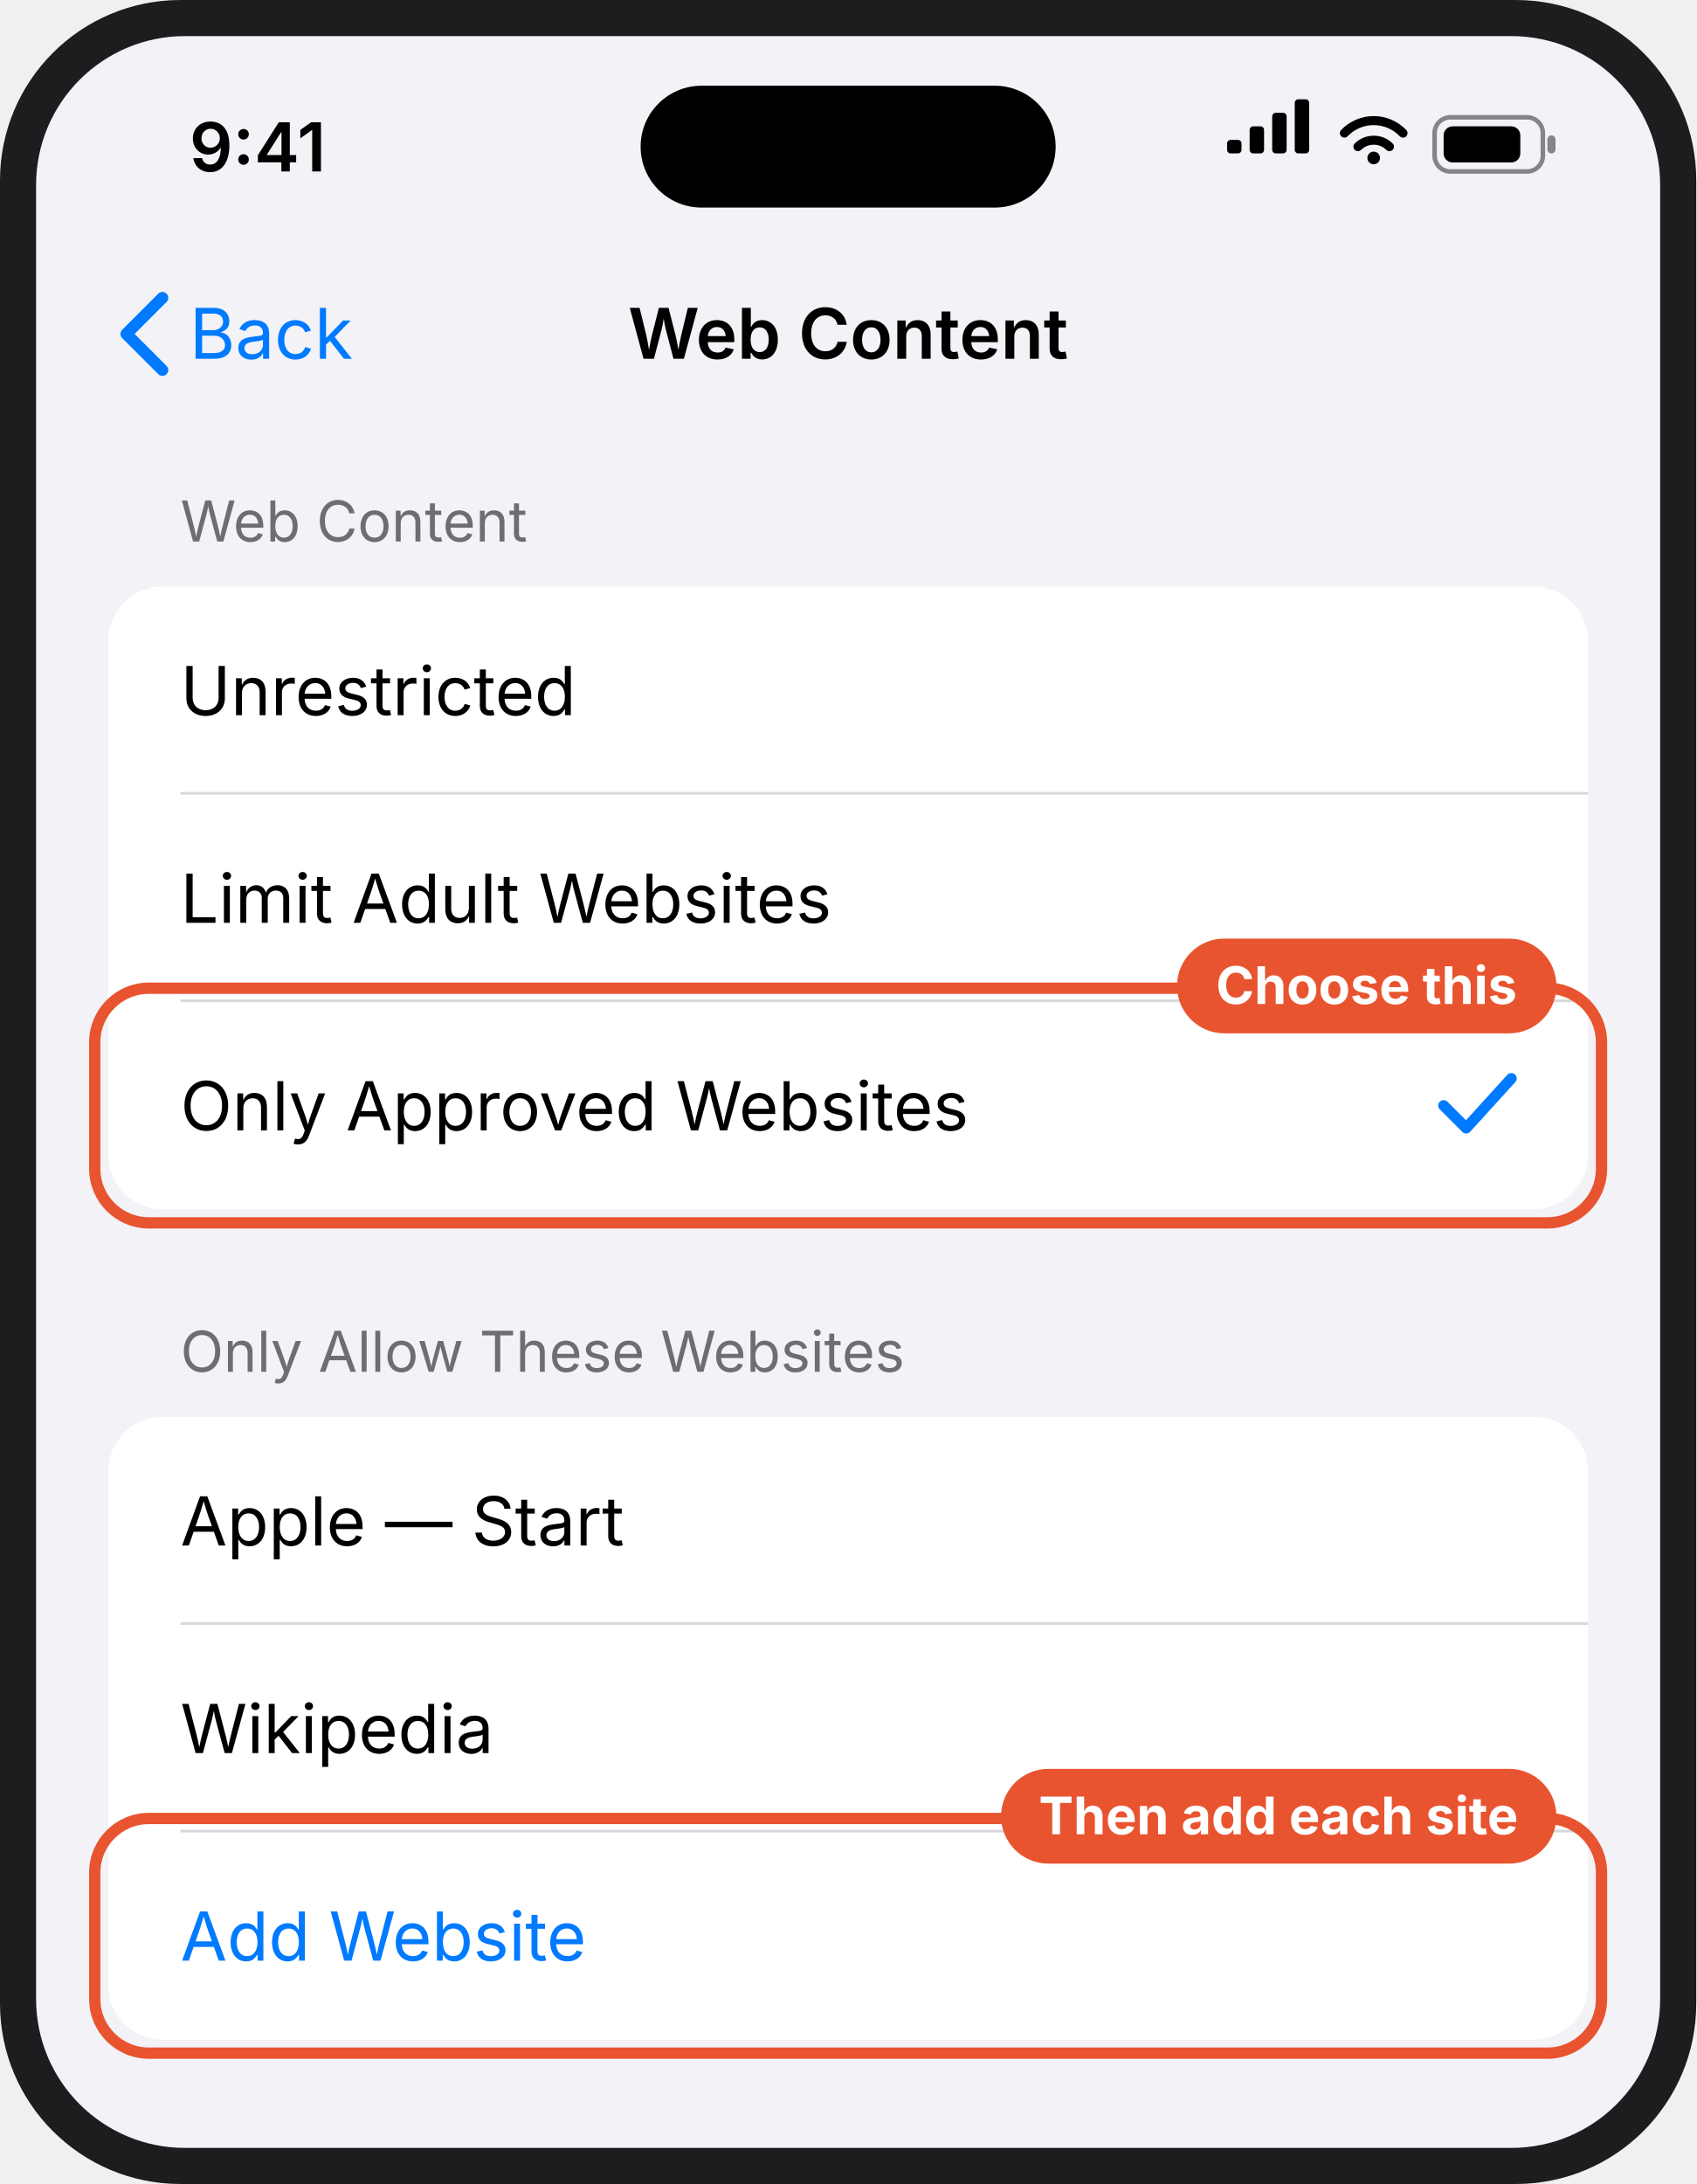
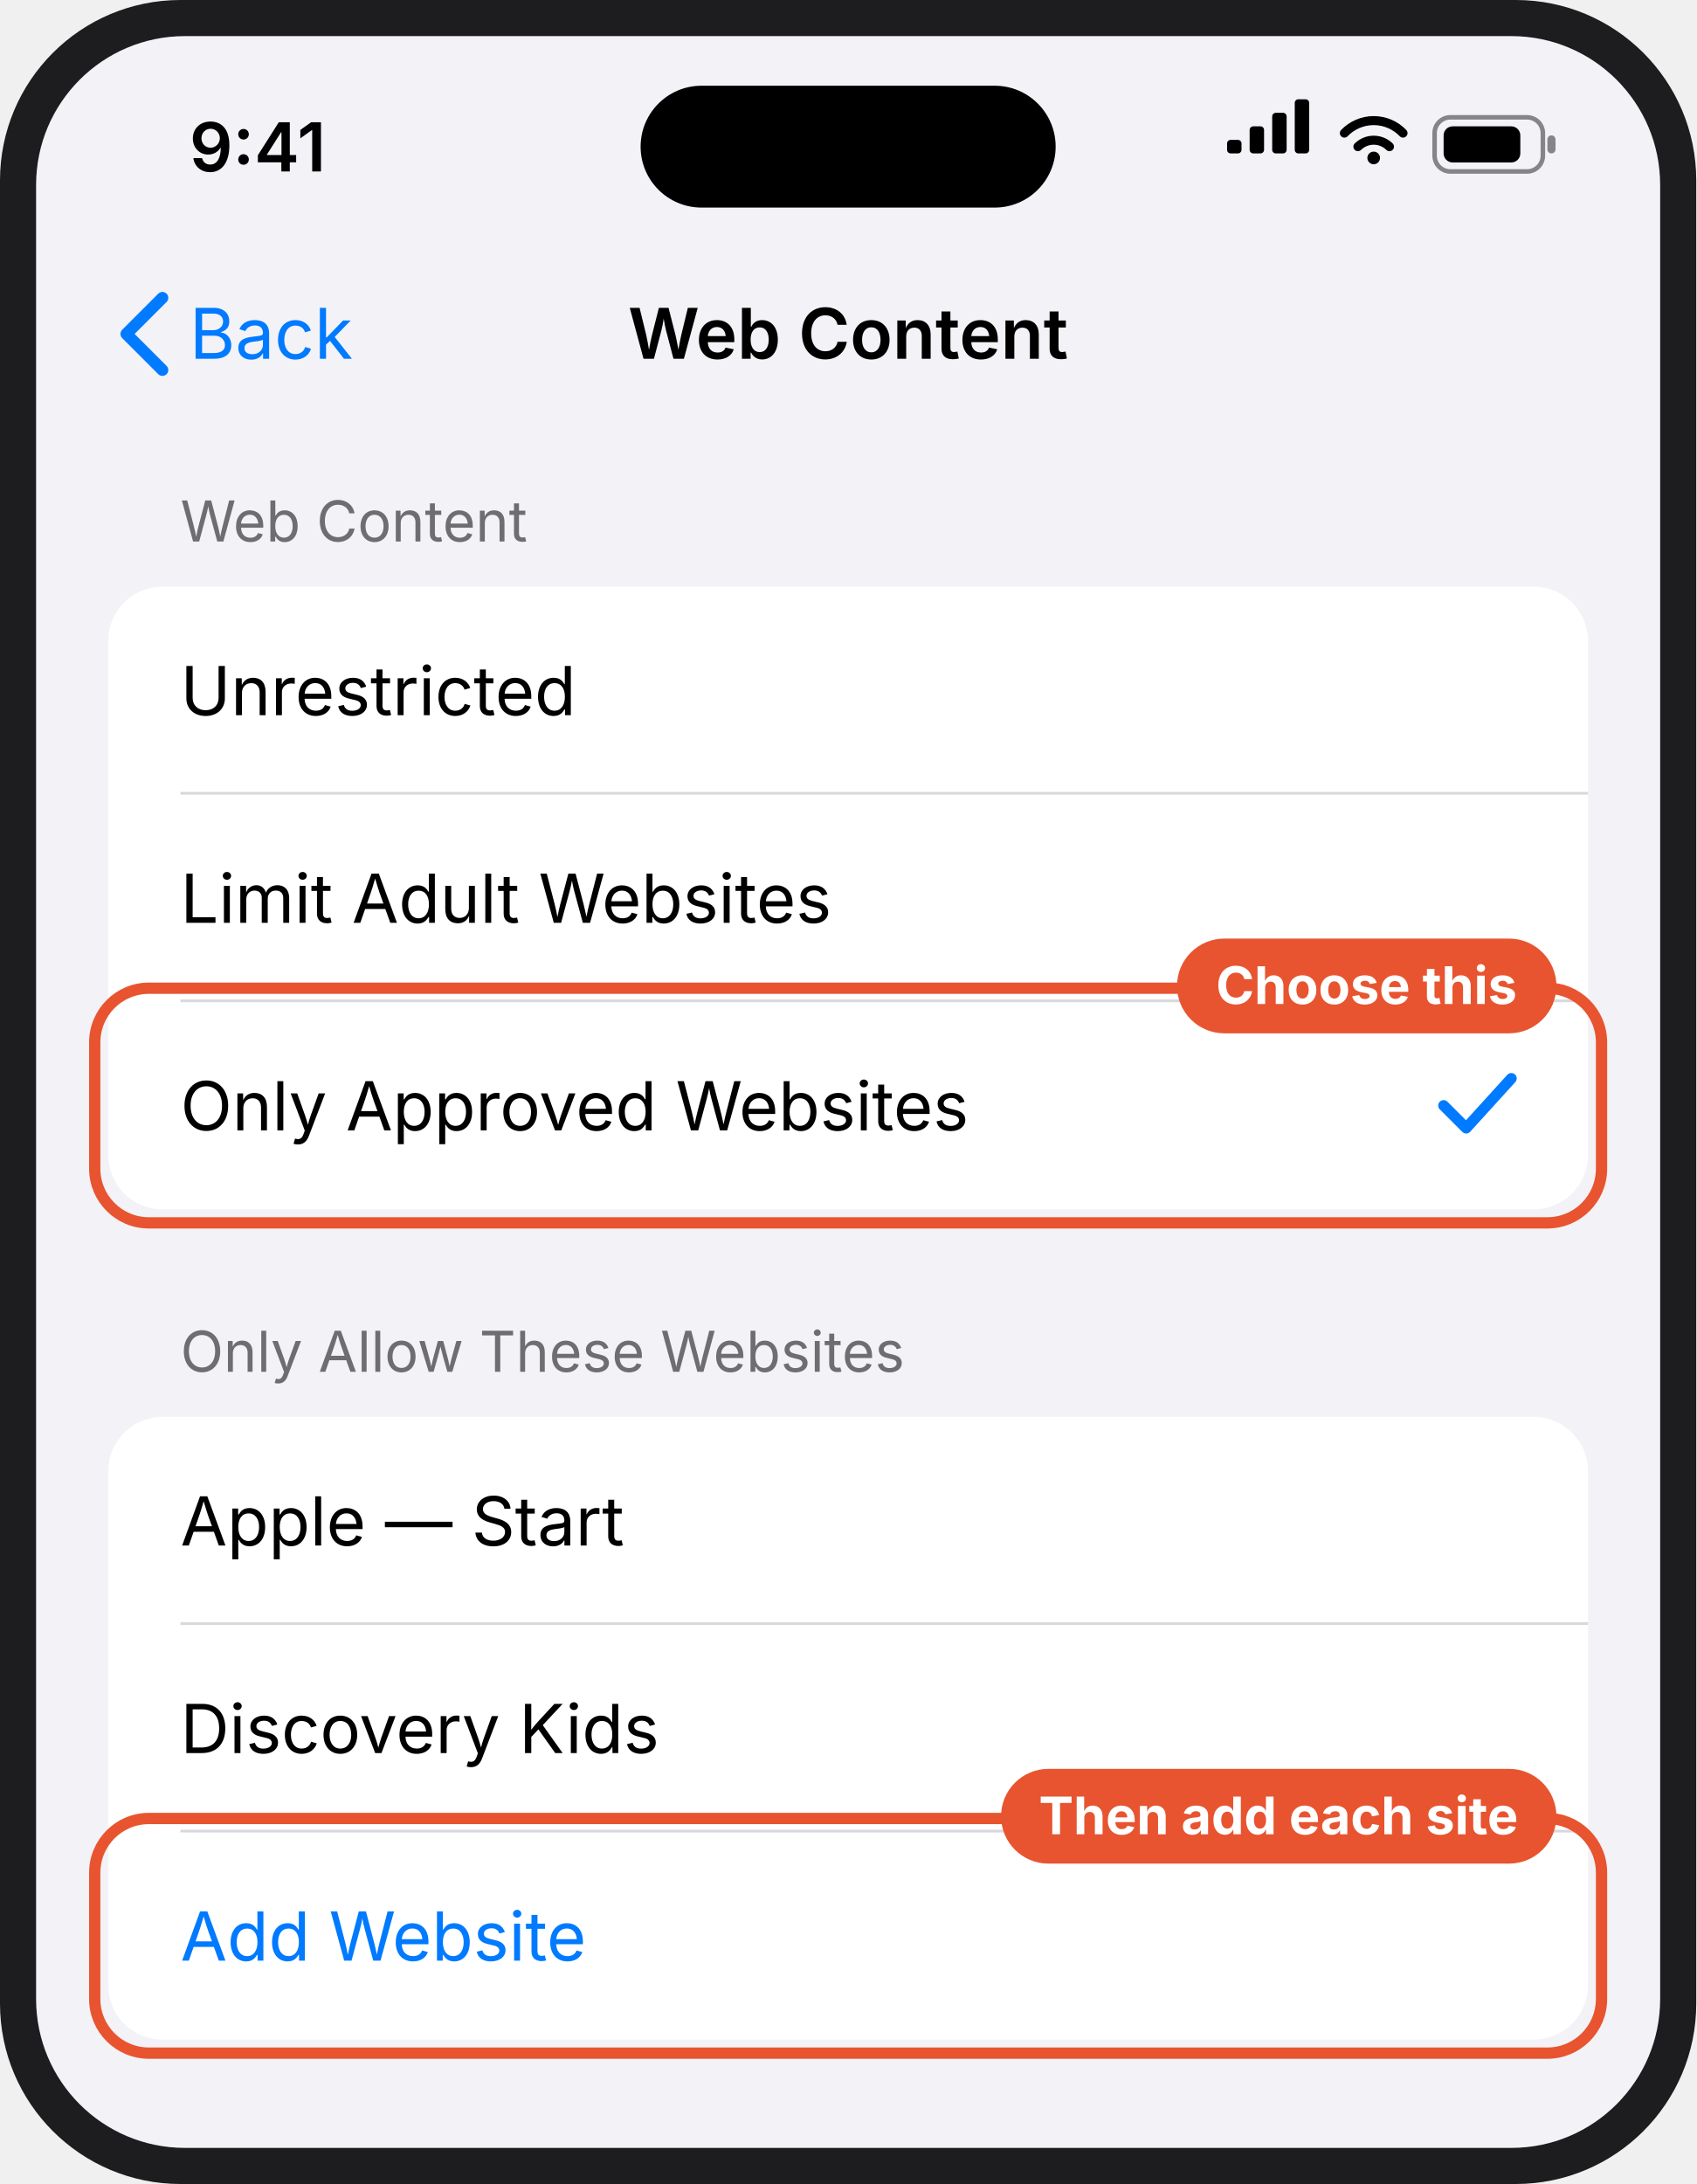
<svg xmlns="http://www.w3.org/2000/svg" viewBox="0 0 376 484" width="376" height="484" role="img">
  <rect x="0" y="0" width="376" height="484" rx="40" fill="#1D1D1F" />
  <defs>
    <clipPath id="ios-approved-sites-clip">
      <rect x="0" y="0" width="360" height="468" rx="33" />
    </clipPath>
  </defs>
  <g transform="translate(8 8)">
    <g clip-path="url(#ios-approved-sites-clip)">
      <rect x="0" y="0" width="360" height="468" fill="#F2F2F7" />
      <text x="34" y="30" font-family="Inter" font-size="15" font-weight="600" fill="#000000">9:41</text>
      <rect x="134" y="11" width="92" height="27" rx="13.5" fill="#000" />
      <rect x="264" y="23" width="3.2" height="3" rx="0.8" fill="#000000" />
      <rect x="269" y="20" width="3.2" height="6" rx="0.8" fill="#000000" />
      <rect x="274" y="17" width="3.2" height="9" rx="0.8" fill="#000000" />
      <rect x="279" y="14" width="3.2" height="12" rx="0.8" fill="#000000" />
      <path d="M290 21.5 a9 9 0 0 1 13 0" fill="none" stroke="#000000" stroke-width="2" stroke-linecap="round" />
      <path d="M293 24.5 a5 5 0 0 1 7 0" fill="none" stroke="#000000" stroke-width="2" stroke-linecap="round" />
      <circle cx="296.5" cy="27" r="1.4" fill="#000000" />
      <rect x="310" y="18" width="24" height="12" rx="3.5" fill="none" stroke="#000000" stroke-opacity=".45" stroke-width="1" />
      <rect x="312" y="20" width="17" height="8" rx="2" fill="#000000" />
      <rect x="335" y="22" width="1.8" height="4" rx=".9" fill="#000000" fill-opacity=".45" />
      <path d="M28 58 l-8 8 8 8" fill="none" stroke="#007AFF" stroke-width="2.6" stroke-linecap="round" stroke-linejoin="round" />
      <text x="34" y="71.5" font-family="Inter" font-size="15.5" font-weight="400" fill="#007AFF">Back</text>
      <text x="180" y="71.5" font-family="Inter" font-size="15.5" font-weight="600" fill="#000" text-anchor="middle">Web Content</text>
      <text x="32" y="112" font-family="Inter" font-size="12.5" font-weight="400" fill="#6D6D72">Web Content</text>
      <rect x="16" y="122" width="328" height="138" rx="12" fill="#FFFFFF" />
      <text x="32" y="150.5" font-family="Inter" font-size="15" font-weight="400" fill="#000000">Unrestricted</text>
      <rect x="32" y="167.5" width="312" height="0.6" fill="#D8D8DC" />
      <text x="32" y="196.5" font-family="Inter" font-size="15" font-weight="400" fill="#000000">Limit Adult Websites</text>
      <rect x="32" y="213.5" width="312" height="0.6" fill="#D8D8DC" />
      <path d="M312 237 l5 5 10 -11" fill="none" stroke="#007AFF" stroke-width="2.4" stroke-linecap="round" stroke-linejoin="round" />
      <text x="32" y="242.5" font-family="Inter" font-size="15" font-weight="400" fill="#000000">Only Approved Websites</text>
      <text x="32" y="296" font-family="Inter" font-size="12.5" font-weight="400" fill="#6D6D72">Only Allow These Websites</text>
      <rect x="16" y="306" width="328" height="138" rx="12" fill="#FFFFFF" />
      <text x="32" y="334.5" font-family="Inter" font-size="15" font-weight="400" fill="#000000">Apple — Start</text>
      <rect x="32" y="351.5" width="312" height="0.6" fill="#D8D8DC" />
-       <text x="32" y="380.5" font-family="Inter" font-size="15" font-weight="400" fill="#000000">Wikipedia</text>
+       <text x="32" y="380.5" font-family="Inter" font-size="15" font-weight="400" fill="#000000">Discovery Kids</text>
      <rect x="32" y="397.5" width="312" height="0.6" fill="#D8D8DC" />
      <text x="32" y="426.5" font-family="Inter" font-size="15" font-weight="400" fill="#007AFF">Add Website</text>
    </g>
    <rect x="13" y="211" width="334" height="52" rx="12" fill="none" stroke="#E8542F" stroke-width="2.5" />
    <rect x="252.9" y="200" width="84.1" height="21" rx="10.5" fill="#E8542F" />
    <text x="294.9" y="214.5" font-family="Inter" font-size="11.5" font-weight="700" fill="#FFFFFF" text-anchor="middle">Choose this</text>
    <rect x="13" y="395" width="334" height="52" rx="12" fill="none" stroke="#E8542F" stroke-width="2.5" />
    <rect x="213.9" y="384" width="123.1" height="21" rx="10.5" fill="#E8542F" />
    <text x="275.4" y="398.5" font-family="Inter" font-size="11.5" font-weight="700" fill="#FFFFFF" text-anchor="middle">Then add each site</text>
  </g>
</svg>
